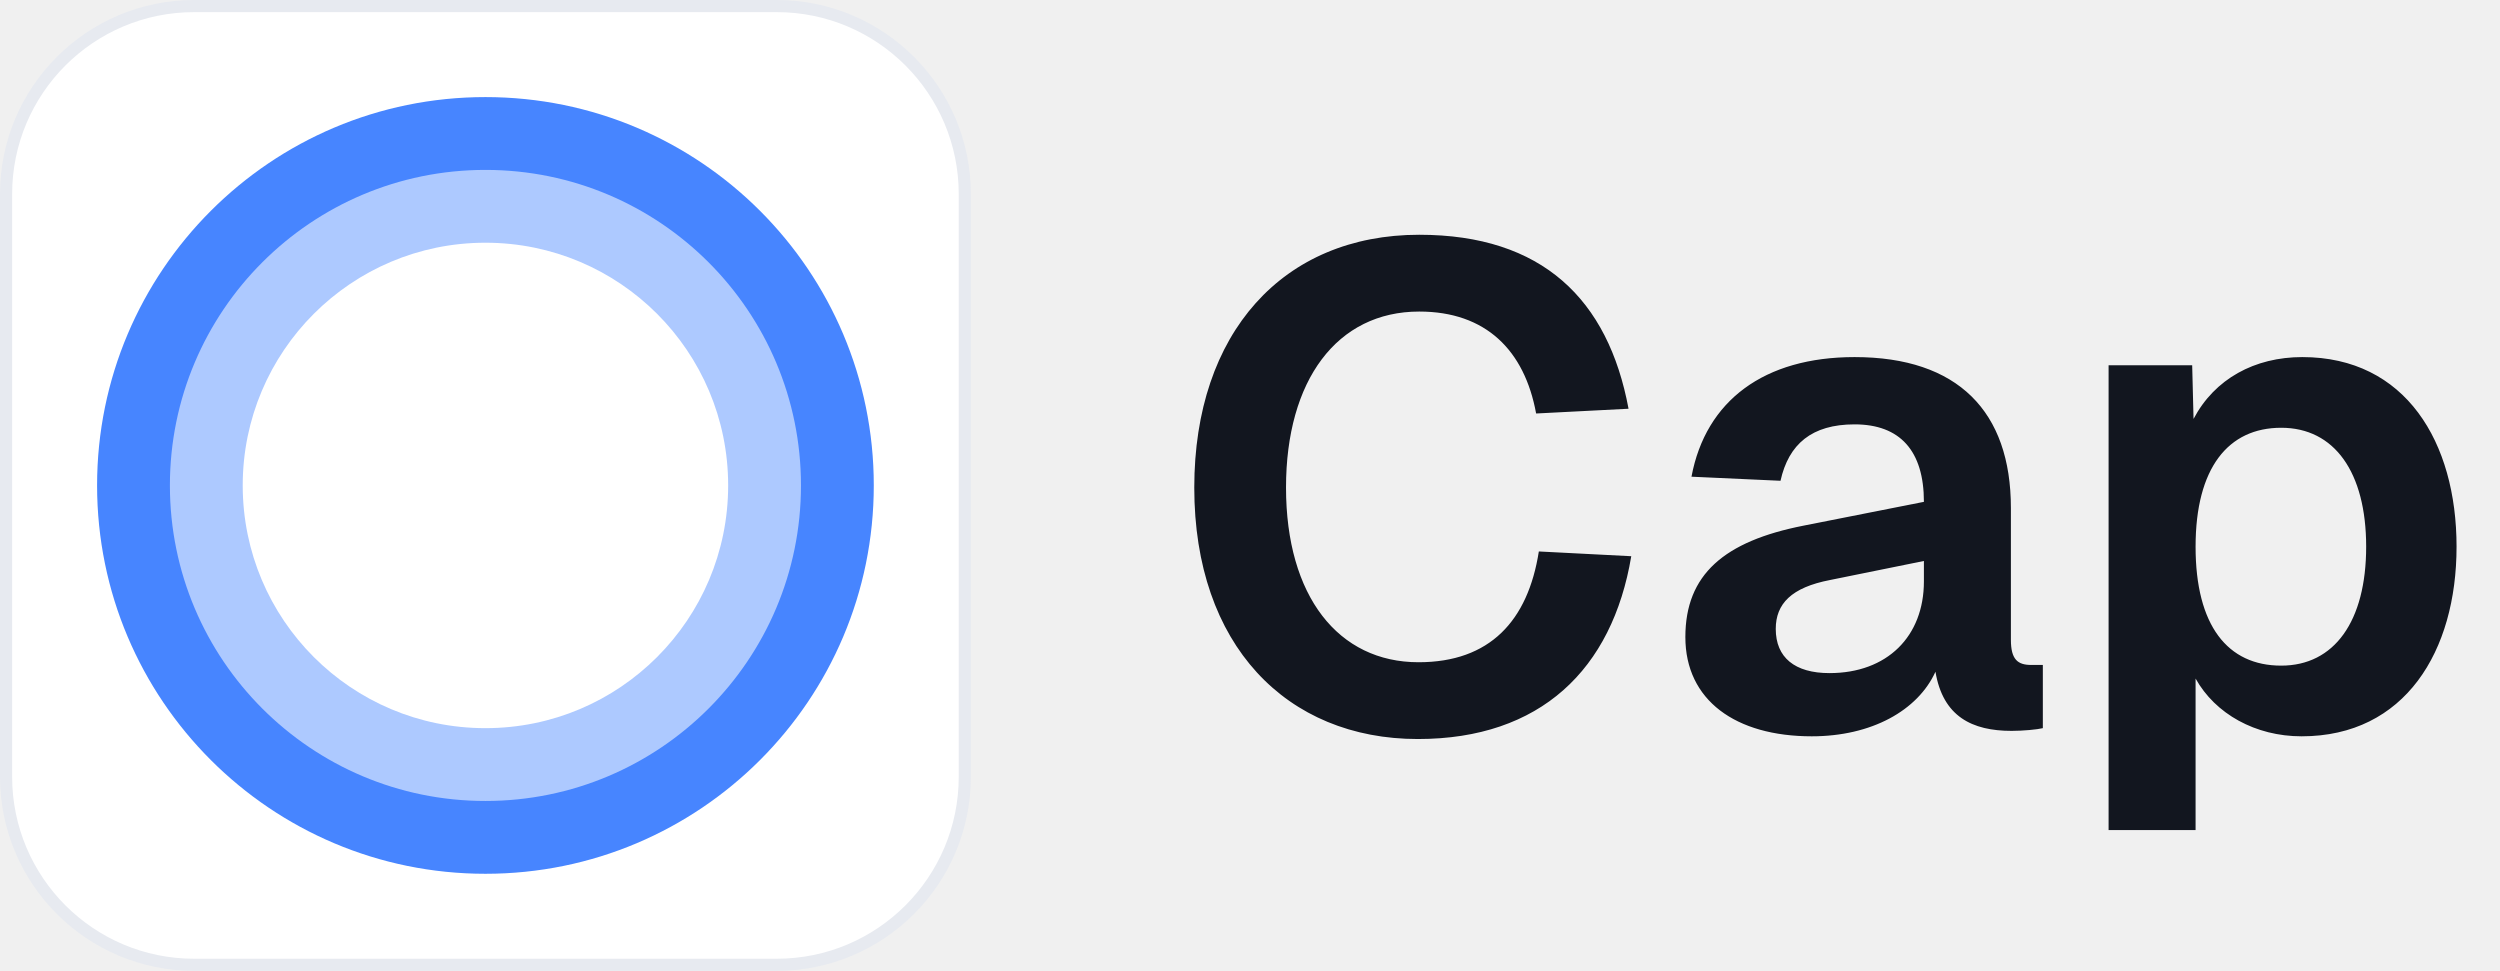
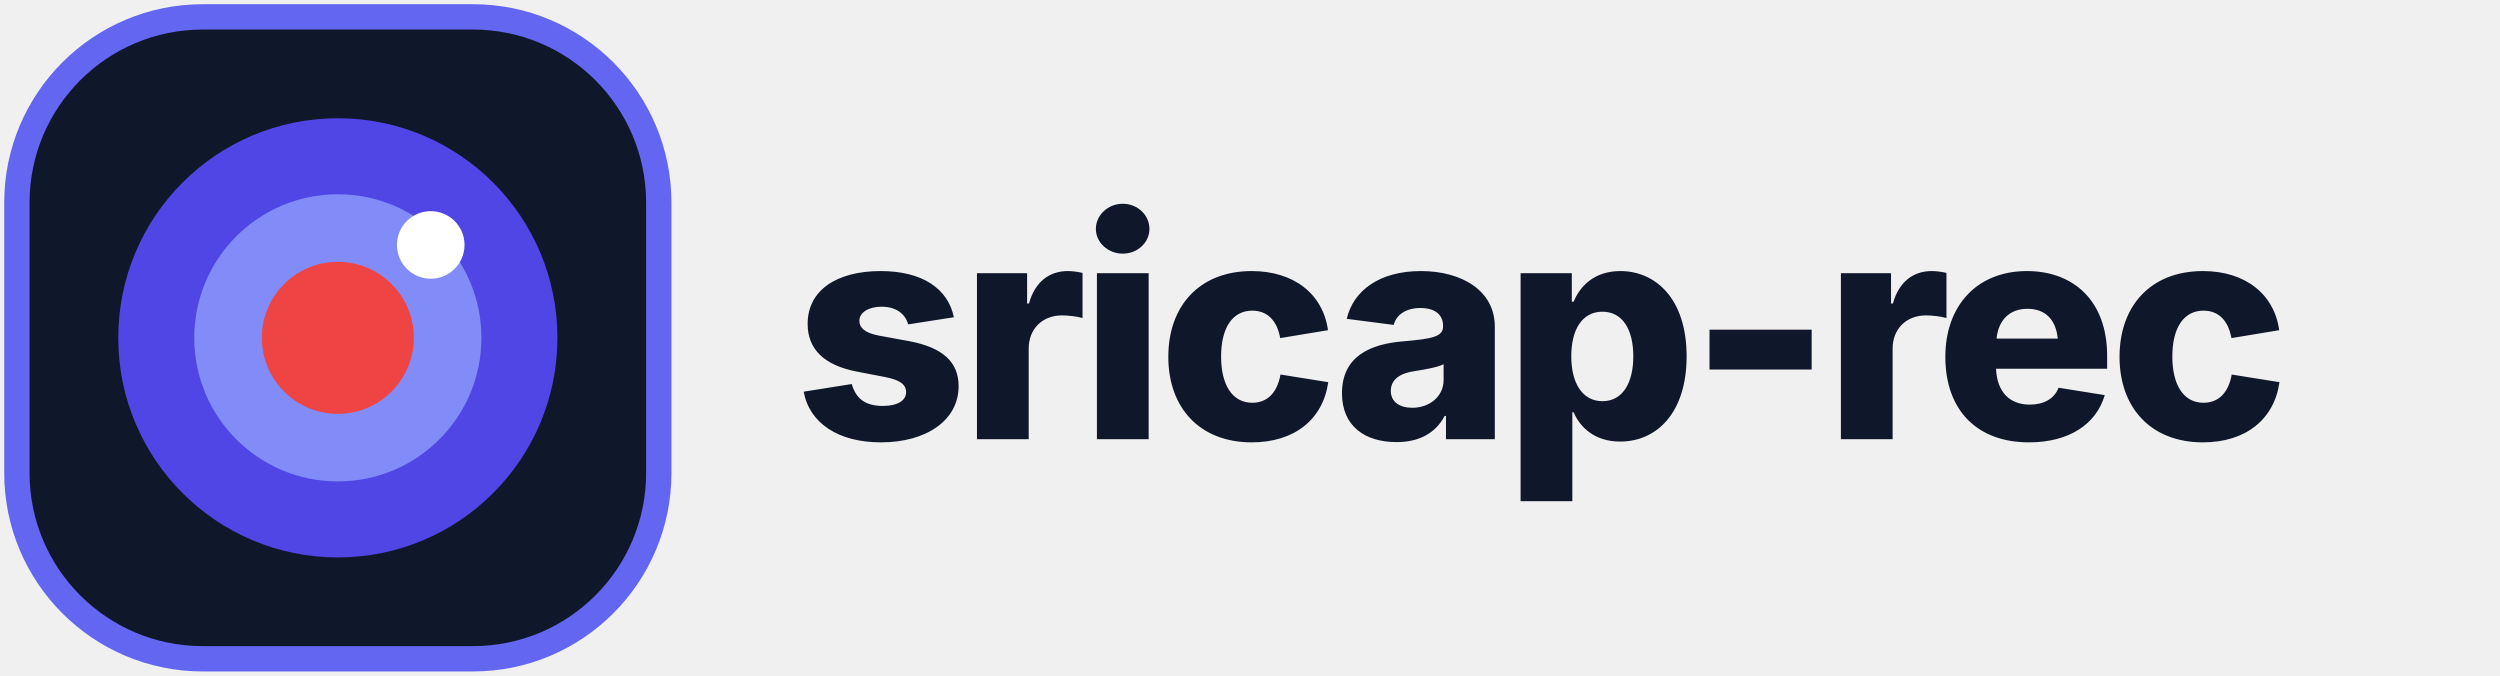
- <svg xmlns="http://www.w3.org/2000/svg" width="103" height="40" viewBox="0 0 103 40" fill="none">
-   <rect x="0.25" y="0.25" width="39.5" height="39.5" rx="7.75" fill="white" />
-   <rect x="0.25" y="0.25" width="39.5" height="39.5" rx="7.75" stroke="#E7EAF0" stroke-width="0.5" />
-   <path d="M20 36C28.837 36 36 28.837 36 20C36 11.164 28.837 4 20 4C11.164 4 4 11.164 4 20C4 28.837 11.164 36 20 36Z" fill="#4785FF" />
-   <path d="M20 33C27.18 33 33 27.18 33 20C33 12.82 27.18 7 20 7C12.82 7 7 12.82 7 20C7 27.18 12.82 33 20 33Z" fill="#ADC9FF" />
-   <path d="M20 30C25.523 30 30 25.523 30 20C30 14.477 25.523 10 20 10C14.477 10 10 14.477 10 20C10 25.523 14.477 30 20 30Z" fill="white" />
-   <path d="M58.416 30.448C53.012 30.448 49.204 26.584 49.204 20.088C49.204 13.704 52.872 9.672 58.472 9.672C63.54 9.672 66.256 12.332 67.096 16.84L63.288 17.036C62.812 14.432 61.216 12.836 58.472 12.836C55.084 12.836 52.984 15.664 52.984 20.088C52.984 24.568 55.14 27.284 58.444 27.284C61.384 27.284 62.952 25.576 63.4 22.72L67.208 22.916C66.424 27.592 63.456 30.448 58.416 30.448ZM74.645 30.336C71.509 30.336 69.437 28.852 69.437 26.248C69.437 23.672 71.033 22.3 74.309 21.656L79.265 20.676C79.265 18.576 78.285 17.484 76.409 17.484C74.645 17.484 73.693 18.296 73.357 19.808L69.689 19.64C70.277 16.504 72.685 14.712 76.409 14.712C80.665 14.712 82.849 16.952 82.849 20.928V26.36C82.849 27.172 83.129 27.396 83.689 27.396H84.165V30C83.941 30.056 83.353 30.112 82.877 30.112C81.253 30.112 80.049 29.524 79.741 27.676C79.013 29.272 77.109 30.336 74.645 30.336ZM75.373 27.732C77.753 27.732 79.265 26.22 79.265 23.952V23.112L75.401 23.896C73.805 24.204 73.161 24.876 73.161 25.912C73.161 27.088 73.945 27.732 75.373 27.732ZM86.874 34.2V15.048H90.318L90.374 17.26C91.242 15.608 92.894 14.712 94.854 14.712C99.11 14.712 101.21 18.212 101.21 22.524C101.21 26.836 99.082 30.336 94.826 30.336C92.922 30.336 91.27 29.412 90.458 27.956V34.2H86.874ZM93.986 27.424C96.17 27.424 97.486 25.604 97.486 22.524C97.486 19.444 96.17 17.624 93.986 17.624C91.802 17.624 90.458 19.276 90.458 22.524C90.458 25.772 91.774 27.424 93.986 27.424Z" fill="#12161F" />
+ <svg xmlns="http://www.w3.org/2000/svg" width="148" height="40" viewBox="0 0 148 40" fill="none">
+   <rect x="1" y="1" width="38" height="38" rx="11" fill="#0F172A" />
+   <rect x="1" y="1" width="38" height="38" rx="11" stroke="#6366F1" stroke-width="1.5" />
+   <circle cx="20" cy="20" r="13" fill="#4F46E5" />
+   <circle cx="20" cy="20" r="8.5" fill="#818CF8" />
+   <circle cx="20" cy="20" r="4.5" fill="#EF4444" />
+   <circle cx="25.5" cy="14.5" r="2" fill="#FFFFFF" />
+   <text x="47" y="26" fill="#0F172A" font-family="-apple-system, BlinkMacSystemFont, Inter, sans-serif" font-size="18" font-weight="800" letter-spacing="-0.5">sricap-rec</text>
</svg>
